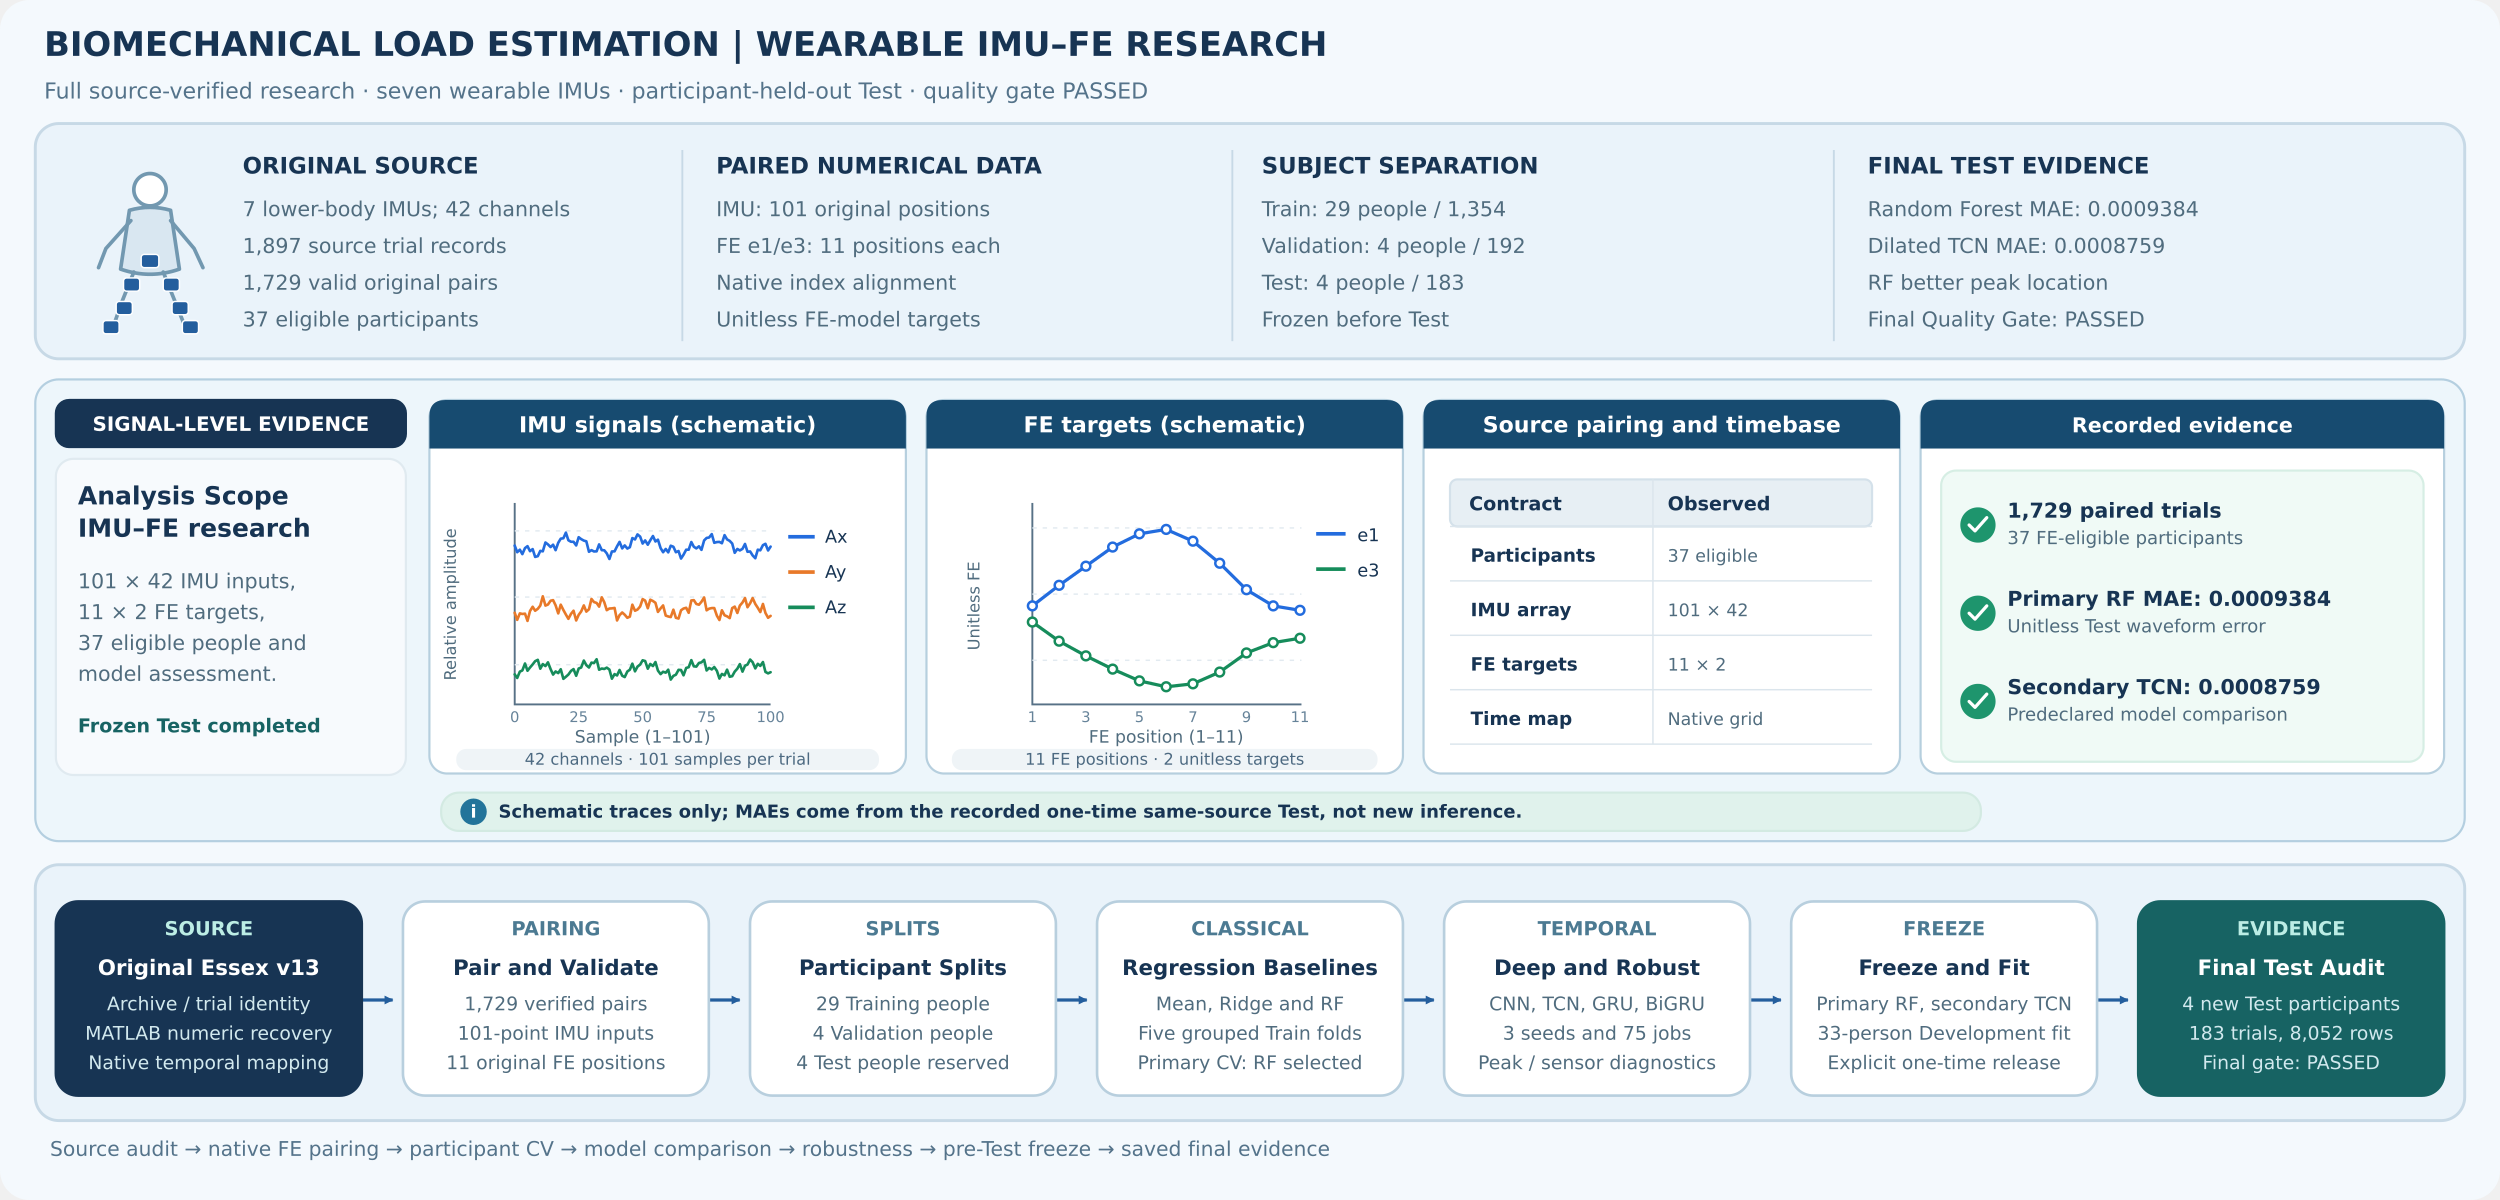
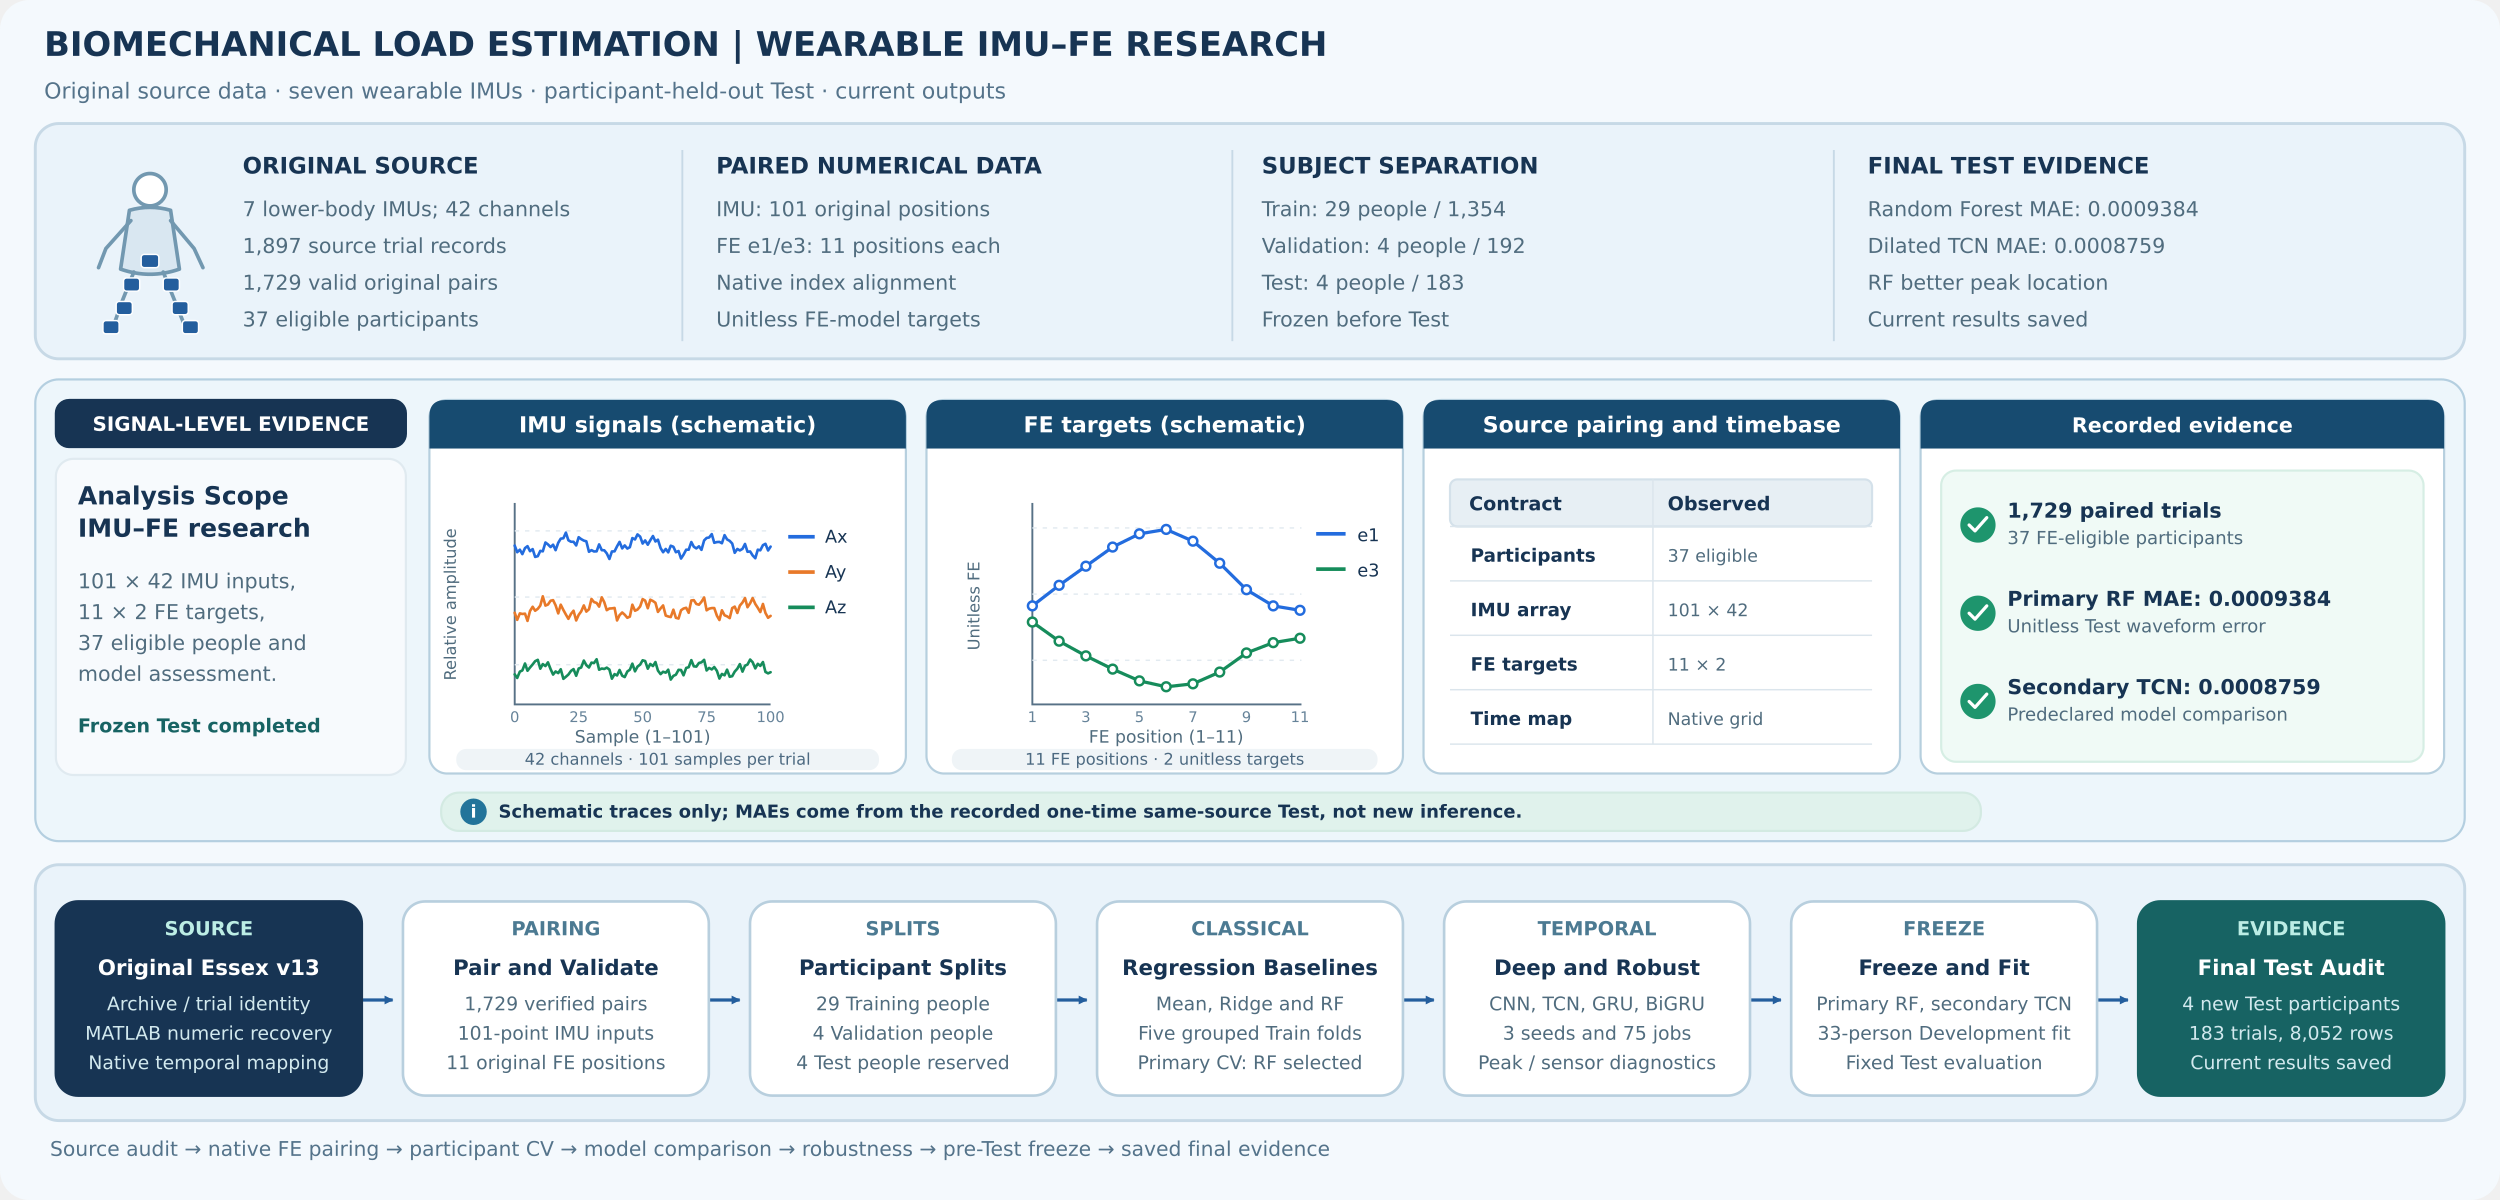
<svg xmlns="http://www.w3.org/2000/svg" width="1700" height="816" viewBox="0 0 1700 816" role="img" aria-labelledby="study-title study-desc">
  <defs>
    <marker id="small-arrow" markerUnits="userSpaceOnUse" markerWidth="6" markerHeight="6" refX="5.5" refY="3" orient="auto">
      <path d="M0 0 L6 3 L0 6 Z" fill="#245E9D" />
    </marker>
  </defs>
  <rect x="0" y="0" width="1700" height="816" rx="20" fill="#F4F9FD" />
  <g font-family="DejaVu Sans, Arial, sans-serif">
    <text x="30" y="38" font-size="23" font-weight="700" fill="#173453">BIOMECHANICAL LOAD ESTIMATION | WEARABLE IMU–FE RESEARCH</text>
-     <text x="30" y="67" font-size="15" fill="#54738A">Full source-verified research · seven wearable IMUs · participant-held-out Test · quality gate PASSED</text>
+     <text x="30" y="67" font-size="15" fill="#54738A">Original source data · seven wearable IMUs · participant-held-out Test · current outputs</text>
    <rect x="24" y="84" width="1652" height="160" rx="16" fill="#EAF3FA" stroke="#C7D9E6" stroke-width="2" />
    <g stroke="#7298B0" stroke-width="2.5" stroke-linecap="round" stroke-linejoin="round">
      <circle cx="102" cy="129" r="11" fill="#FFFFFF" />
      <path d="M88 143 Q102 139 116 143 L122 183 Q102 190 82 183 Z" fill="#D9E7F1" />
      <path d="M89 150 L72 169 L67 182 M116 150 L132 169 L138 182 M91 185 L83 205 L76 225 M111 185 L119 205 L127 225" fill="none" />
    </g>
    <g fill="#245E9D" stroke="#FFFFFF" stroke-width="1">
      <rect x="96" y="173" width="12" height="9" rx="2" />
      <rect x="84" y="189" width="11" height="9" rx="2" />
      <rect x="111" y="189" width="11" height="9" rx="2" />
      <rect x="79" y="205" width="11" height="9" rx="2" />
      <rect x="117" y="205" width="11" height="9" rx="2" />
      <rect x="70" y="218" width="11" height="9" rx="2" />
      <rect x="124" y="218" width="11" height="9" rx="2" />
    </g>
    <g stroke="#C7D9E6" stroke-width="1.3">
      <path d="M464 102 V232" />
      <path d="M838 102 V232" />
      <path d="M1247 102 V232" />
    </g>
    <text x="165" y="118" font-size="15.5" font-weight="700" fill="#173453">ORIGINAL SOURCE</text>
    <text x="165" y="147" font-size="14" fill="#506C7E">7 lower-body IMUs; 42 channels</text>
    <text x="165" y="172" font-size="14" fill="#506C7E">1,897 source trial records</text>
    <text x="165" y="197" font-size="14" fill="#506C7E">1,729 valid original pairs</text>
    <text x="165" y="222" font-size="14" fill="#506C7E">37 eligible participants</text>
    <text x="487" y="118" font-size="15.5" font-weight="700" fill="#173453">PAIRED NUMERICAL DATA</text>
    <text x="487" y="147" font-size="14" fill="#506C7E">IMU: 101 original positions</text>
    <text x="487" y="172" font-size="14" fill="#506C7E">FE e1/e3: 11 positions each</text>
    <text x="487" y="197" font-size="14" fill="#506C7E">Native index alignment</text>
    <text x="487" y="222" font-size="14" fill="#506C7E">Unitless FE-model targets</text>
    <text x="858" y="118" font-size="15.5" font-weight="700" fill="#173453">SUBJECT SEPARATION</text>
    <text x="858" y="147" font-size="14" fill="#506C7E">Train: 29 people / 1,354</text>
    <text x="858" y="172" font-size="14" fill="#506C7E">Validation: 4 people / 192</text>
    <text x="858" y="197" font-size="14" fill="#506C7E">Test: 4 people / 183</text>
    <text x="858" y="222" font-size="14" fill="#506C7E">Frozen before Test</text>
    <text x="1270" y="118" font-size="15.5" font-weight="700" fill="#173453">FINAL TEST EVIDENCE</text>
    <text x="1270" y="147" font-size="14" fill="#506C7E">Random Forest MAE: 0.0009384</text>
    <text x="1270" y="172" font-size="14" fill="#506C7E">Dilated TCN MAE: 0.0008759</text>
    <text x="1270" y="197" font-size="14" fill="#506C7E">RF better peak location</text>
-     <text x="1270" y="222" font-size="14" fill="#506C7E">Final Quality Gate: PASSED</text>
+     <text x="1270" y="222" font-size="14" fill="#506C7E">Current results saved</text>
    <g aria-label="Additional signal-level evidence">
      <rect x="24" y="258" width="1652" height="314" rx="16" fill="#EDF6FB" stroke="#B4CFE0" stroke-width="1.5" />
      <rect x="38" y="272" width="238" height="32" rx="9" fill="#173453" stroke="#173453" stroke-width="1.5" />
      <text x="157" y="293" font-size="13.5" fill="#FFFFFF" font-weight="700" text-anchor="middle">SIGNAL-LEVEL EVIDENCE</text>
      <rect x="38" y="312" width="238" height="215" rx="12" fill="#F7FAFD" stroke="#E0EAF0" stroke-width="1.5" />
      <text x="53" y="343" font-size="17" fill="#173453" font-weight="700">Analysis Scope</text>
      <text x="53" y="365" font-size="17" fill="#173453" font-weight="700">IMU–FE research</text>
      <text x="53" y="400" font-size="14" fill="#506C7E">101 × 42 IMU inputs,</text>
      <text x="53" y="421" font-size="14" fill="#506C7E">11 × 2 FE targets,</text>
      <text x="53" y="442" font-size="14" fill="#506C7E">37 eligible people and</text>
      <text x="53" y="463" font-size="14" fill="#506C7E">model assessment.</text>
      <text x="53" y="498" font-size="13" fill="#176363" font-weight="700">Frozen Test completed</text>
      <rect x="292" y="272" width="324" height="254" rx="12" fill="#FFFFFF" stroke="#B6CFDE" stroke-width="1.5" />
      <path d="M303 272 H605 Q616 272 616 283 V305 H292 V283 Q292 272 303 272 Z" fill="#174B70" />
      <text x="454" y="294" font-size="15" fill="#FFFFFF" font-weight="700" text-anchor="middle">IMU signals (schematic)</text>
      <rect x="630" y="272" width="324" height="254" rx="12" fill="#FFFFFF" stroke="#B6CFDE" stroke-width="1.5" />
      <path d="M641 272 H943 Q954 272 954 283 V305 H630 V283 Q630 272 641 272 Z" fill="#174B70" />
      <text x="792" y="294" font-size="15" fill="#FFFFFF" font-weight="700" text-anchor="middle">FE targets (schematic)</text>
      <rect x="968" y="272" width="324" height="254" rx="12" fill="#FFFFFF" stroke="#B6CFDE" stroke-width="1.5" />
      <path d="M979 272 H1281 Q1292 272 1292 283 V305 H968 V283 Q968 272 979 272 Z" fill="#174B70" />
      <text x="1130" y="294" font-size="15" fill="#FFFFFF" font-weight="700" text-anchor="middle">Source pairing and timebase</text>
      <rect x="1306" y="272" width="356" height="254" rx="12" fill="#FFFFFF" stroke="#B6CFDE" stroke-width="1.5" />
      <path d="M1317 272 H1651 Q1662 272 1662 283 V305 H1306 V283 Q1306 272 1317 272 Z" fill="#174B70" />
      <text x="1484" y="294" font-size="14" fill="#FFFFFF" font-weight="700" text-anchor="middle">Recorded evidence</text>
      <g aria-label="Schematic IMU accelerometer example">
        <path d="M350 342 V479 H524" fill="none" stroke="#577186" stroke-width="1.3" />
        <path d="M350 361 H524" stroke="#E2EAF0" stroke-width="1" stroke-dasharray="3 4" />
        <path d="M350 406 H524" stroke="#E2EAF0" stroke-width="1" stroke-dasharray="3 4" />
        <path d="M350 452 H524" stroke="#E2EAF0" stroke-width="1" stroke-dasharray="3 4" />
        <polyline points="350.0,371.0 351.7,375.5 353.5,373.8 355.2,376.8 357.0,372.7 358.7,371.4 360.4,374.8 362.2,373.4 363.9,378.7 365.7,378.2 367.4,374.6 369.1,374.9 370.9,368.9 372.6,370.2 374.4,372.0 376.1,370.4 377.8,374.1 379.6,369.1 381.3,366.3 383.1,366.0 384.8,362.2 386.5,367.4 388.3,368.4 390.0,368.4 391.8,370.9 393.5,365.3 395.2,366.6 397.0,367.6 398.7,368.1 400.5,375.2 402.2,374.1 403.9,375.0 405.7,374.9 407.4,370.2 409.2,374.1 410.9,374.2 412.6,376.3 414.4,380.1 416.1,375.0 417.9,374.9 419.6,371.5 421.3,368.5 423.1,372.9 424.8,370.9 426.6,373.0 428.3,372.1 430.0,365.9 431.8,366.8 433.5,363.4 435.3,364.9 437.0,369.6 438.7,367.5 440.5,370.4 442.2,367.4 444.0,364.5 445.7,368.2 447.4,367.0 449.2,372.7 450.9,375.5 452.7,373.3 454.4,375.6 456.1,371.1 457.9,371.8 459.6,375.5 461.4,374.7 463.1,379.8 464.8,377.2 466.6,373.8 468.3,373.8 470.1,368.6 471.8,371.8 473.5,372.9 475.3,371.5 477.0,373.9 478.8,367.5 480.5,365.8 482.2,365.5 484.0,363.2 485.7,369.1 487.5,368.6 489.2,368.5 490.9,369.4 492.7,363.9 494.4,366.8 496.2,367.8 497.9,369.6 499.6,375.9 501.4,373.3 503.1,374.3 504.9,373.2 506.6,369.9 508.3,375.2 510.1,375.0 511.8,377.7 513.6,379.6 515.3,373.8 517.0,374.2 518.8,370.7 520.5,369.8 522.3,374.3 524.0,371.7" fill="none" stroke="#236CDE" stroke-width="1.8" stroke-linecap="round" stroke-linejoin="round" />
        <path d="M536 365 H554" stroke="#236CDE" stroke-width="2.5" />
        <text x="561" y="369" font-size="12" fill="#173453">Ax</text>
        <polyline points="350.0,416.7 351.7,421.5 353.5,417.1 355.2,417.5 357.0,417.3 358.7,422.2 360.4,415.5 362.2,412.6 363.9,415.3 365.7,414.0 367.4,411.8 369.1,405.5 370.9,411.8 372.6,411.1 374.4,408.5 376.1,408.1 377.8,411.6 379.6,417.1 381.3,411.2 383.1,414.8 384.8,417.9 386.5,420.8 388.3,417.4 390.0,415.3 391.8,421.9 393.5,418.1 395.2,415.8 397.0,411.7 398.7,415.9 400.5,414.3 402.2,407.3 403.9,409.4 405.7,410.0 407.4,412.5 409.2,406.2 410.9,409.5 412.6,414.9 414.4,413.8 416.1,413.7 417.9,413.4 419.6,421.9 421.3,418.3 423.1,416.5 424.8,418.0 426.6,420.1 428.3,419.3 430.0,411.2 431.8,415.3 433.5,414.5 435.3,412.4 437.0,407.4 438.7,408.4 440.5,413.6 442.2,407.8 444.0,408.7 445.7,409.9 447.4,416.1 449.2,413.7 450.9,411.7 452.7,418.6 454.4,419.2 456.1,419.6 457.9,414.6 459.6,420.1 461.4,420.6 463.1,415.0 464.8,413.8 466.6,413.3 468.3,416.7 470.1,408.3 471.8,408.1 473.5,410.7 475.3,411.2 477.0,409.2 478.8,406.3 480.5,415.0 482.2,413.9 484.0,413.5 485.7,413.5 487.5,418.7 489.2,421.6 490.9,415.0 492.7,418.4 494.4,419.1 496.2,420.3 497.9,413.5 499.6,412.5 501.4,416.8 503.1,411.8 504.9,409.7 506.6,406.7 508.3,412.9 510.1,410.2 511.8,406.7 513.6,410.7 515.3,413.3 517.0,416.2 518.8,410.7 520.5,416.8 522.3,420.1 524.0,418.8" fill="none" stroke="#E87929" stroke-width="1.8" stroke-linecap="round" stroke-linejoin="round" />
        <path d="M536 389 H554" stroke="#E87929" stroke-width="2.5" />
        <text x="561" y="393" font-size="12" fill="#173453">Ay</text>
        <polyline points="350.0,458.6 351.7,461.0 353.5,456.7 355.2,455.9 357.0,451.2 358.7,456.1 360.4,453.9 362.2,451.8 363.9,449.6 365.7,448.7 367.4,454.7 369.1,451.6 370.9,452.9 372.6,450.4 374.4,455.0 376.1,458.7 377.8,456.6 379.6,457.7 381.3,455.1 383.1,461.6 384.8,460.2 386.5,458.7 388.3,456.2 390.0,455.0 391.8,459.5 393.5,454.6 395.2,453.9 397.0,449.2 398.7,452.3 400.5,453.9 402.2,450.6 403.9,450.9 405.7,448.3 407.4,455.4 409.2,454.6 410.9,454.9 412.6,454.0 414.4,455.3 416.1,461.5 417.9,458.4 419.6,459.3 421.3,455.6 423.1,459.5 424.8,460.4 426.6,456.6 428.3,455.4 430.0,451.3 431.8,456.5 433.5,453.3 435.3,451.9 437.0,449.0 438.7,449.5 440.5,454.7 442.2,451.5 444.0,452.9 445.7,450.2 447.4,456.0 449.2,458.4 450.9,456.8 452.7,457.4 454.4,455.4 456.1,462.1 457.9,459.6 459.6,458.8 461.4,455.5 463.1,455.6 464.8,459.2 466.6,454.2 468.3,453.7 470.1,448.9 471.8,453.1 473.5,453.3 475.3,450.8 477.0,450.4 478.8,448.7 480.5,455.9 482.2,454.2 484.0,455.2 485.7,453.6 487.5,456.2 489.2,461.4 490.9,458.3 492.7,459.2 494.4,455.4 496.2,460.2 497.9,459.8 499.6,456.7 501.4,454.7 503.1,451.6 504.9,456.7 506.6,452.7 508.3,451.9 510.1,448.5 511.8,450.3 513.6,454.5 515.3,451.4 517.0,452.8 518.8,450.2 520.5,456.9 522.3,457.9 524.0,457.1" fill="none" stroke="#168C5B" stroke-width="1.8" stroke-linecap="round" stroke-linejoin="round" />
        <path d="M536 413 H554" stroke="#168C5B" stroke-width="2.5" />
        <text x="561" y="417" font-size="12" fill="#173453">Az</text>
        <text x="350" y="491" font-size="10" fill="#668399" text-anchor="middle">0</text>
        <text x="393.5" y="491" font-size="10" fill="#668399" text-anchor="middle">25</text>
        <text x="437" y="491" font-size="10" fill="#668399" text-anchor="middle">50</text>
        <text x="480.5" y="491" font-size="10" fill="#668399" text-anchor="middle">75</text>
        <text x="524" y="491" font-size="10" fill="#668399" text-anchor="middle">100</text>
        <text x="437" y="505" font-size="11.7" fill="#506C7E" text-anchor="middle">Sample (1–101)</text>
        <text x="310" y="411" font-size="11" fill="#506C7E" text-anchor="middle" transform="rotate(-90 310 411)">Relative amplitude</text>
        <rect x="311" y="510" width="286" height="13" rx="6" fill="#EFF4F7" stroke="#EFF4F7" stroke-width="1.5" />
        <text x="454" y="520" font-size="11" fill="#4C6981" text-anchor="middle">42 channels · 101 samples per trial</text>
      </g>
      <g aria-label="Schematic finite-element e1 and e3 target example">
        <path d="M702 342 V479 H885" fill="none" stroke="#577186" stroke-width="1.3" />
        <path d="M702 359 H885" stroke="#E2EAF0" stroke-width="1" stroke-dasharray="3 4" />
        <path d="M702 404 H885" stroke="#E2EAF0" stroke-width="1" stroke-dasharray="3 4" />
        <path d="M702 449 H885" stroke="#E2EAF0" stroke-width="1" stroke-dasharray="3 4" />
        <polyline points="702.0,412 720.2,398 738.4,385 756.6,372 774.8,363 793.0,360 811.2,368 829.4,383 847.6,401 865.8,412 884.0,415" fill="none" stroke="#236CDE" stroke-width="2.2" stroke-linecap="round" stroke-linejoin="round" />
        <circle cx="702.0" cy="412" r="3" fill="#FFFFFF" stroke="#236CDE" stroke-width="1.7" />
        <circle cx="720.2" cy="398" r="3" fill="#FFFFFF" stroke="#236CDE" stroke-width="1.7" />
        <circle cx="738.4" cy="385" r="3" fill="#FFFFFF" stroke="#236CDE" stroke-width="1.7" />
        <circle cx="756.6" cy="372" r="3" fill="#FFFFFF" stroke="#236CDE" stroke-width="1.7" />
        <circle cx="774.8" cy="363" r="3" fill="#FFFFFF" stroke="#236CDE" stroke-width="1.7" />
        <circle cx="793.0" cy="360" r="3" fill="#FFFFFF" stroke="#236CDE" stroke-width="1.7" />
        <circle cx="811.2" cy="368" r="3" fill="#FFFFFF" stroke="#236CDE" stroke-width="1.7" />
        <circle cx="829.4" cy="383" r="3" fill="#FFFFFF" stroke="#236CDE" stroke-width="1.7" />
        <circle cx="847.6" cy="401" r="3" fill="#FFFFFF" stroke="#236CDE" stroke-width="1.7" />
        <circle cx="865.8" cy="412" r="3" fill="#FFFFFF" stroke="#236CDE" stroke-width="1.7" />
        <circle cx="884.0" cy="415" r="3" fill="#FFFFFF" stroke="#236CDE" stroke-width="1.7" />
        <polyline points="702.0,423 720.2,436 738.4,446 756.6,455 774.8,463 793.0,467 811.2,465 829.4,457 847.6,444 865.8,437 884.0,434" fill="none" stroke="#168C5B" stroke-width="2.2" stroke-linecap="round" stroke-linejoin="round" />
        <circle cx="702.0" cy="423" r="3" fill="#FFFFFF" stroke="#168C5B" stroke-width="1.7" />
        <circle cx="720.2" cy="436" r="3" fill="#FFFFFF" stroke="#168C5B" stroke-width="1.7" />
        <circle cx="738.4" cy="446" r="3" fill="#FFFFFF" stroke="#168C5B" stroke-width="1.7" />
        <circle cx="756.6" cy="455" r="3" fill="#FFFFFF" stroke="#168C5B" stroke-width="1.7" />
        <circle cx="774.8" cy="463" r="3" fill="#FFFFFF" stroke="#168C5B" stroke-width="1.7" />
        <circle cx="793.0" cy="467" r="3" fill="#FFFFFF" stroke="#168C5B" stroke-width="1.7" />
        <circle cx="811.2" cy="465" r="3" fill="#FFFFFF" stroke="#168C5B" stroke-width="1.7" />
        <circle cx="829.4" cy="457" r="3" fill="#FFFFFF" stroke="#168C5B" stroke-width="1.7" />
        <circle cx="847.6" cy="444" r="3" fill="#FFFFFF" stroke="#168C5B" stroke-width="1.7" />
        <circle cx="865.8" cy="437" r="3" fill="#FFFFFF" stroke="#168C5B" stroke-width="1.7" />
        <circle cx="884.0" cy="434" r="3" fill="#FFFFFF" stroke="#168C5B" stroke-width="1.7" />
        <text x="702" y="491" font-size="10" fill="#668399" text-anchor="middle">1</text>
        <text x="738.4" y="491" font-size="10" fill="#668399" text-anchor="middle">3</text>
        <text x="774.8" y="491" font-size="10" fill="#668399" text-anchor="middle">5</text>
        <text x="811.2" y="491" font-size="10" fill="#668399" text-anchor="middle">7</text>
        <text x="847.6" y="491" font-size="10" fill="#668399" text-anchor="middle">9</text>
        <text x="884" y="491" font-size="10" fill="#668399" text-anchor="middle">11</text>
        <text x="793" y="505" font-size="11.7" fill="#506C7E" text-anchor="middle">FE position (1–11)</text>
        <text x="666" y="412" font-size="11" fill="#506C7E" text-anchor="middle" transform="rotate(-90 666 412)">Unitless FE</text>
        <path d="M895 363 H915" stroke="#236CDE" stroke-width="2.5" />
        <text x="923" y="368" font-size="12" fill="#173453">e1</text>
        <path d="M895 387 H915" stroke="#168C5B" stroke-width="2.5" />
        <text x="923" y="392" font-size="12" fill="#173453">e3</text>
        <rect x="648" y="510" width="288" height="13" rx="6" fill="#EFF4F7" stroke="#EFF4F7" stroke-width="1.5" />
        <text x="792" y="520" font-size="11" fill="#4C6981" text-anchor="middle">11 FE positions · 2 unitless targets</text>
      </g>
      <g aria-label="Source schema fields">
        <rect x="986" y="326" width="287" height="32" rx="5" fill="#E7EFF4" stroke="#D4E1EA" stroke-width="1.5" />
        <text x="999" y="347" font-size="13" fill="#173453" font-weight="700">Contract</text>
        <text x="1134" y="347" font-size="13" fill="#173453" font-weight="700">Observed</text>
        <path d="M986 358 H1273" stroke="#DBE5EC" stroke-width="1" />
        <path d="M986 395 H1273" stroke="#DBE5EC" stroke-width="1" />
        <path d="M986 432 H1273" stroke="#DBE5EC" stroke-width="1" />
        <path d="M986 469 H1273" stroke="#DBE5EC" stroke-width="1" />
        <path d="M986 506 H1273" stroke="#DBE5EC" stroke-width="1" />
        <path d="M1124 326 V506" stroke="#DBE5EC" stroke-width="1" />
        <text x="1000" y="382" font-size="12.5" fill="#173453" font-weight="700">Participants</text>
        <text x="1134" y="382" font-size="11.8" fill="#506C7E">37 eligible</text>
        <text x="1000" y="419" font-size="12.5" fill="#173453" font-weight="700">IMU array</text>
        <text x="1134" y="419" font-size="11.8" fill="#506C7E">101 × 42</text>
        <text x="1000" y="456" font-size="12.5" fill="#173453" font-weight="700">FE targets</text>
        <text x="1134" y="456" font-size="11.8" fill="#506C7E">11 × 2</text>
        <text x="1000" y="493" font-size="12.5" fill="#173453" font-weight="700">Time map</text>
        <text x="1134" y="493" font-size="11.8" fill="#506C7E">Native grid</text>
      </g>
      <g aria-label="Recorded source audit outcomes">
        <rect x="1320" y="320" width="328" height="198" rx="10" fill="#F0FAF6" stroke="#D6EEE4" stroke-width="1.5" />
        <circle cx="1345" cy="357" r="12" fill="#1E956D" />
        <path d="M1339 357 L1343 361 L1351 352" stroke="#FFFFFF" stroke-width="2.2" fill="none" stroke-linecap="round" stroke-linejoin="round" />
        <circle cx="1345" cy="417" r="12" fill="#1E956D" />
        <path d="M1339 417 L1343 421 L1351 412" stroke="#FFFFFF" stroke-width="2.2" fill="none" stroke-linecap="round" stroke-linejoin="round" />
        <circle cx="1345" cy="477" r="12" fill="#1E956D" />
        <path d="M1339 477 L1343 481 L1351 472" stroke="#FFFFFF" stroke-width="2.2" fill="none" stroke-linecap="round" stroke-linejoin="round" />
        <text x="1365" y="352" font-size="14" fill="#173453" font-weight="700">1,729 paired trials</text>
        <text x="1365" y="370" font-size="12.3" fill="#506C7E">37 FE-eligible participants</text>
        <text x="1365" y="412" font-size="14" fill="#173453" font-weight="700">Primary RF MAE: 0.0009384</text>
        <text x="1365" y="430" font-size="12.3" fill="#506C7E">Unitless Test waveform error</text>
        <text x="1365" y="472" font-size="14" fill="#173453" font-weight="700">Secondary TCN: 0.0008759</text>
        <text x="1365" y="490" font-size="12.3" fill="#506C7E">Predeclared model comparison</text>
      </g>
      <rect x="300" y="539" width="1047" height="26" rx="12" fill="#E0F2EC" stroke="#D3EAE2" stroke-width="1.5" />
      <circle cx="322" cy="552" r="9" fill="#23749A" />
      <text x="322" y="556" font-size="12" fill="#FFFFFF" font-weight="700" text-anchor="middle">i</text>
      <text x="339" y="556" font-size="12.2" fill="#173453" font-weight="700">Schematic traces only; MAEs come from the recorded one-time same-source Test, not new inference.</text>
    </g>
    <g transform="translate(0 326)" aria-label="Preserved complete research workflow">
      <rect x="24" y="262" width="1652" height="174" rx="16" fill="#EAF3FA" stroke="#C7D9E6" stroke-width="2" />
      <g aria-label="Sequential source-verified research workflow">
        <path d="M246 354 H267" fill="none" stroke="#245E9D" stroke-width="2.2" marker-end="url(#small-arrow)" />
        <path d="M482 354 H503" fill="none" stroke="#245E9D" stroke-width="2.2" marker-end="url(#small-arrow)" />
        <path d="M718 354 H739" fill="none" stroke="#245E9D" stroke-width="2.2" marker-end="url(#small-arrow)" />
        <path d="M954 354 H975" fill="none" stroke="#245E9D" stroke-width="2.2" marker-end="url(#small-arrow)" />
        <path d="M1190 354 H1211" fill="none" stroke="#245E9D" stroke-width="2.2" marker-end="url(#small-arrow)" />
        <path d="M1426 354 H1447" fill="none" stroke="#245E9D" stroke-width="2.2" marker-end="url(#small-arrow)" />
        <g role="group" aria-label="Original Essex v13">
          <rect x="38" y="287" width="208" height="132" rx="15" fill="#173453" stroke="#173453" stroke-width="1.8" />
          <text x="142" y="310" font-size="13.2" fill="#BCEDE5" font-weight="700" text-anchor="middle">SOURCE</text>
          <text x="142" y="337" font-size="14.5" font-weight="700" fill="#FFFFFF" text-anchor="middle">Original Essex v13</text>
          <text x="142" y="361" font-size="12.8" fill="#D2E9EE" text-anchor="middle">Archive / trial identity</text>
          <text x="142" y="381" font-size="12.8" fill="#D2E9EE" text-anchor="middle">MATLAB numeric recovery</text>
          <text x="142" y="401" font-size="12.8" fill="#D2E9EE" text-anchor="middle">Native temporal mapping</text>
        </g>
        <g role="group" aria-label="Pair and Validate">
          <rect x="274" y="287" width="208" height="132" rx="15" fill="#FFFFFF" stroke="#B8CFDE" stroke-width="1.8" />
          <text x="378" y="310" font-size="13.2" fill="#4C7A92" font-weight="700" text-anchor="middle">PAIRING</text>
          <text x="378" y="337" font-size="14.5" font-weight="700" fill="#173453" text-anchor="middle">Pair and Validate</text>
          <text x="378" y="361" font-size="12.8" fill="#506C7E" text-anchor="middle">1,729 verified pairs</text>
          <text x="378" y="381" font-size="12.8" fill="#506C7E" text-anchor="middle">101-point IMU inputs</text>
          <text x="378" y="401" font-size="12.8" fill="#506C7E" text-anchor="middle">11 original FE positions</text>
        </g>
        <g role="group" aria-label="Participant Splits">
          <rect x="510" y="287" width="208" height="132" rx="15" fill="#FFFFFF" stroke="#B8CFDE" stroke-width="1.8" />
          <text x="614" y="310" font-size="13.2" fill="#4C7A92" font-weight="700" text-anchor="middle">SPLITS</text>
          <text x="614" y="337" font-size="14.5" font-weight="700" fill="#173453" text-anchor="middle">Participant Splits</text>
          <text x="614" y="361" font-size="12.8" fill="#506C7E" text-anchor="middle">29 Training people</text>
          <text x="614" y="381" font-size="12.8" fill="#506C7E" text-anchor="middle">4 Validation people</text>
          <text x="614" y="401" font-size="12.8" fill="#506C7E" text-anchor="middle">4 Test people reserved</text>
        </g>
        <g role="group" aria-label="Regression Baselines">
          <rect x="746" y="287" width="208" height="132" rx="15" fill="#FFFFFF" stroke="#B8CFDE" stroke-width="1.8" />
          <text x="850" y="310" font-size="13.2" fill="#4C7A92" font-weight="700" text-anchor="middle">CLASSICAL</text>
          <text x="850" y="337" font-size="14.5" font-weight="700" fill="#173453" text-anchor="middle">Regression Baselines</text>
          <text x="850" y="361" font-size="12.8" fill="#506C7E" text-anchor="middle">Mean, Ridge and RF</text>
          <text x="850" y="381" font-size="12.8" fill="#506C7E" text-anchor="middle">Five grouped Train folds</text>
          <text x="850" y="401" font-size="12.8" fill="#506C7E" text-anchor="middle">Primary CV: RF selected</text>
        </g>
        <g role="group" aria-label="Deep and Robust">
          <rect x="982" y="287" width="208" height="132" rx="15" fill="#FFFFFF" stroke="#B8CFDE" stroke-width="1.8" />
          <text x="1086" y="310" font-size="13.2" fill="#4C7A92" font-weight="700" text-anchor="middle">TEMPORAL</text>
          <text x="1086" y="337" font-size="14.5" font-weight="700" fill="#173453" text-anchor="middle">Deep and Robust</text>
          <text x="1086" y="361" font-size="12.8" fill="#506C7E" text-anchor="middle">CNN, TCN, GRU, BiGRU</text>
          <text x="1086" y="381" font-size="12.8" fill="#506C7E" text-anchor="middle">3 seeds and 75 jobs</text>
          <text x="1086" y="401" font-size="12.8" fill="#506C7E" text-anchor="middle">Peak / sensor diagnostics</text>
        </g>
        <g role="group" aria-label="Freeze and Fit">
          <rect x="1218" y="287" width="208" height="132" rx="15" fill="#FFFFFF" stroke="#B8CFDE" stroke-width="1.8" />
          <text x="1322" y="310" font-size="13.2" fill="#4C7A92" font-weight="700" text-anchor="middle">FREEZE</text>
          <text x="1322" y="337" font-size="14.5" font-weight="700" fill="#173453" text-anchor="middle">Freeze and Fit</text>
          <text x="1322" y="361" font-size="12.8" fill="#506C7E" text-anchor="middle">Primary RF, secondary TCN</text>
          <text x="1322" y="381" font-size="12.8" fill="#506C7E" text-anchor="middle">33-person Development fit</text>
-           <text x="1322" y="401" font-size="12.8" fill="#506C7E" text-anchor="middle">Explicit one-time release</text>
+           <text x="1322" y="401" font-size="12.8" fill="#506C7E" text-anchor="middle">Fixed Test evaluation</text>
        </g>
        <g role="group" aria-label="Final Test Audit">
          <rect x="1454" y="287" width="208" height="132" rx="15" fill="#176363" stroke="#176363" stroke-width="1.8" />
          <text x="1558" y="310" font-size="13.2" fill="#BCEDE5" font-weight="700" text-anchor="middle">EVIDENCE</text>
          <text x="1558" y="337" font-size="14.5" font-weight="700" fill="#FFFFFF" text-anchor="middle">Final Test Audit</text>
          <text x="1558" y="361" font-size="12.8" fill="#D2E9EE" text-anchor="middle">4 new Test participants</text>
          <text x="1558" y="381" font-size="12.8" fill="#D2E9EE" text-anchor="middle">183 trials, 8,052 rows</text>
-           <text x="1558" y="401" font-size="12.8" fill="#D2E9EE" text-anchor="middle">Final gate: PASSED</text>
+           <text x="1558" y="401" font-size="12.8" fill="#D2E9EE" text-anchor="middle">Current results saved</text>
        </g>
      </g>
      <text x="34" y="460" font-size="13.8" fill="#54738A">Source audit → native FE pairing → participant CV → model comparison → robustness → pre-Test freeze → saved final evidence</text>
    </g>
  </g>
</svg>
